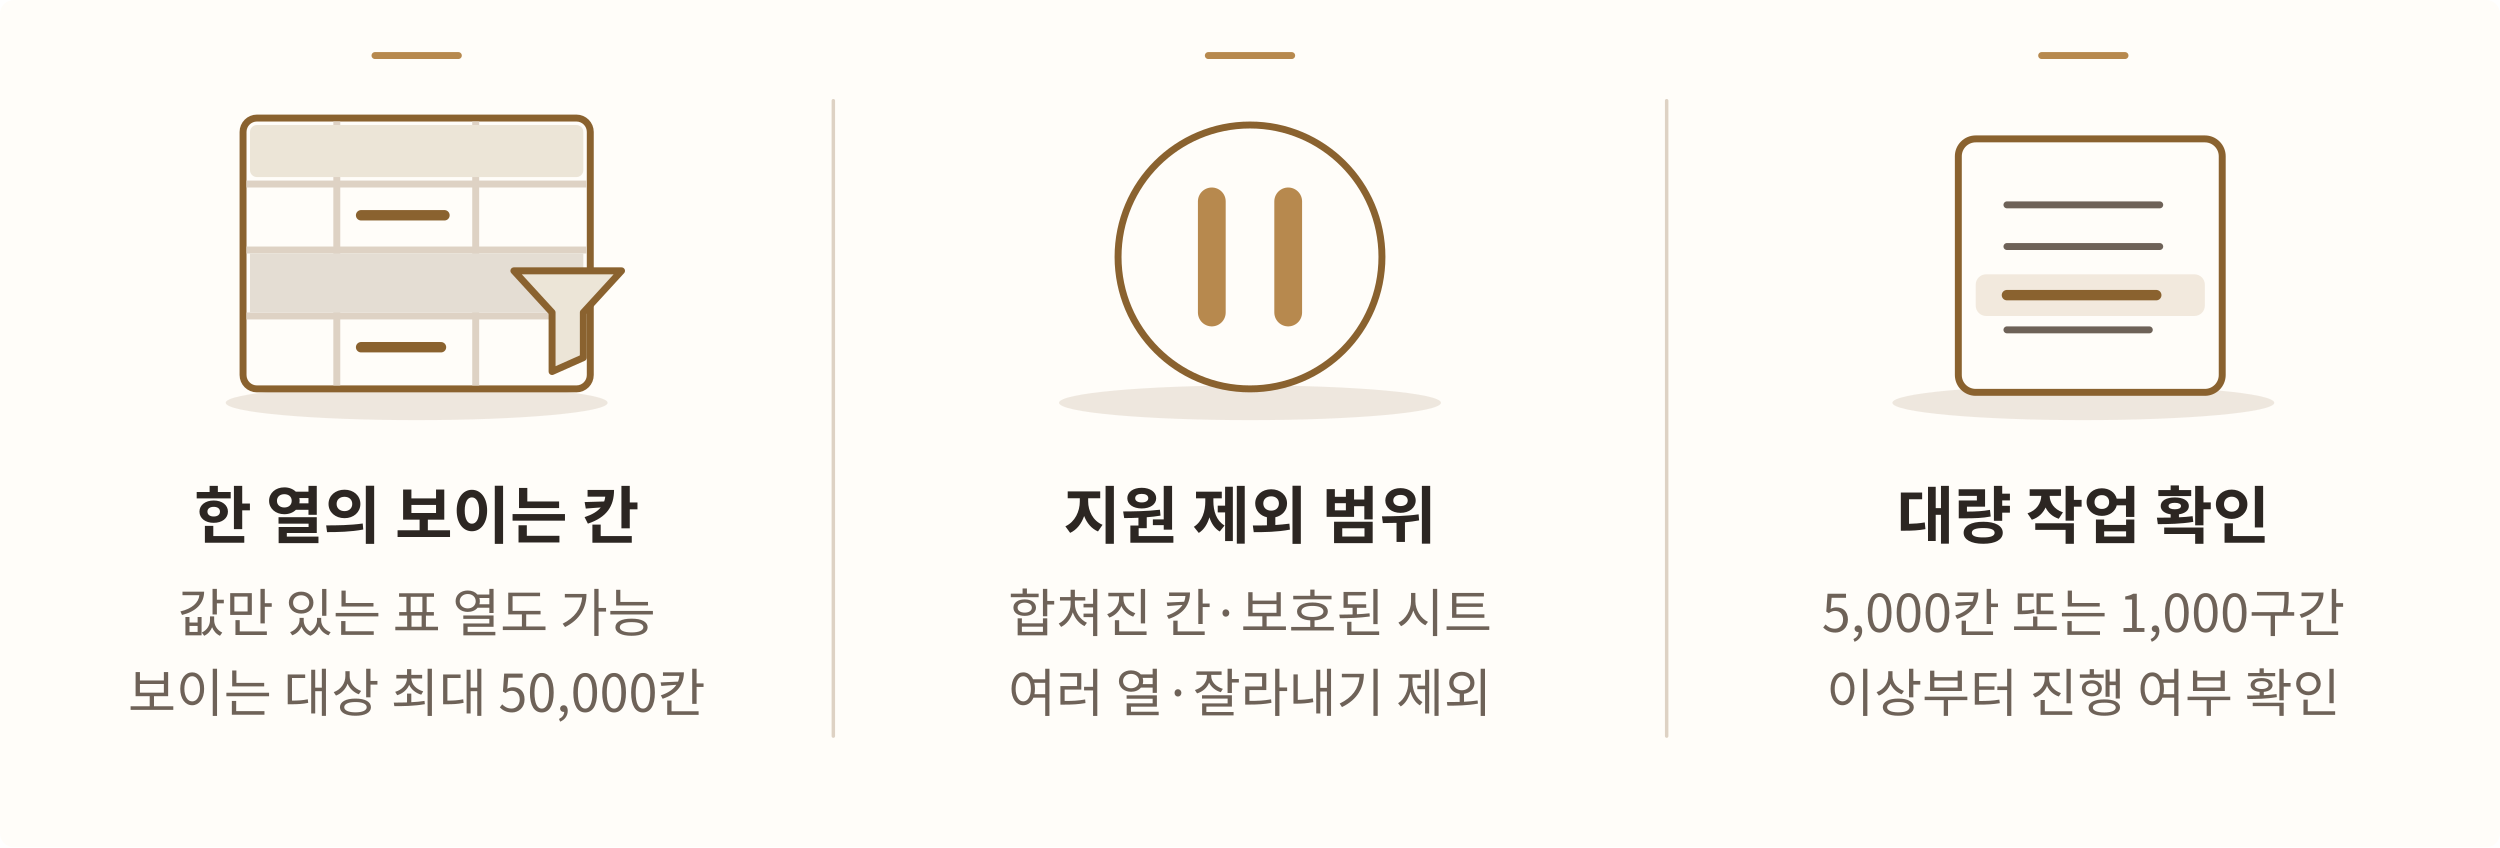
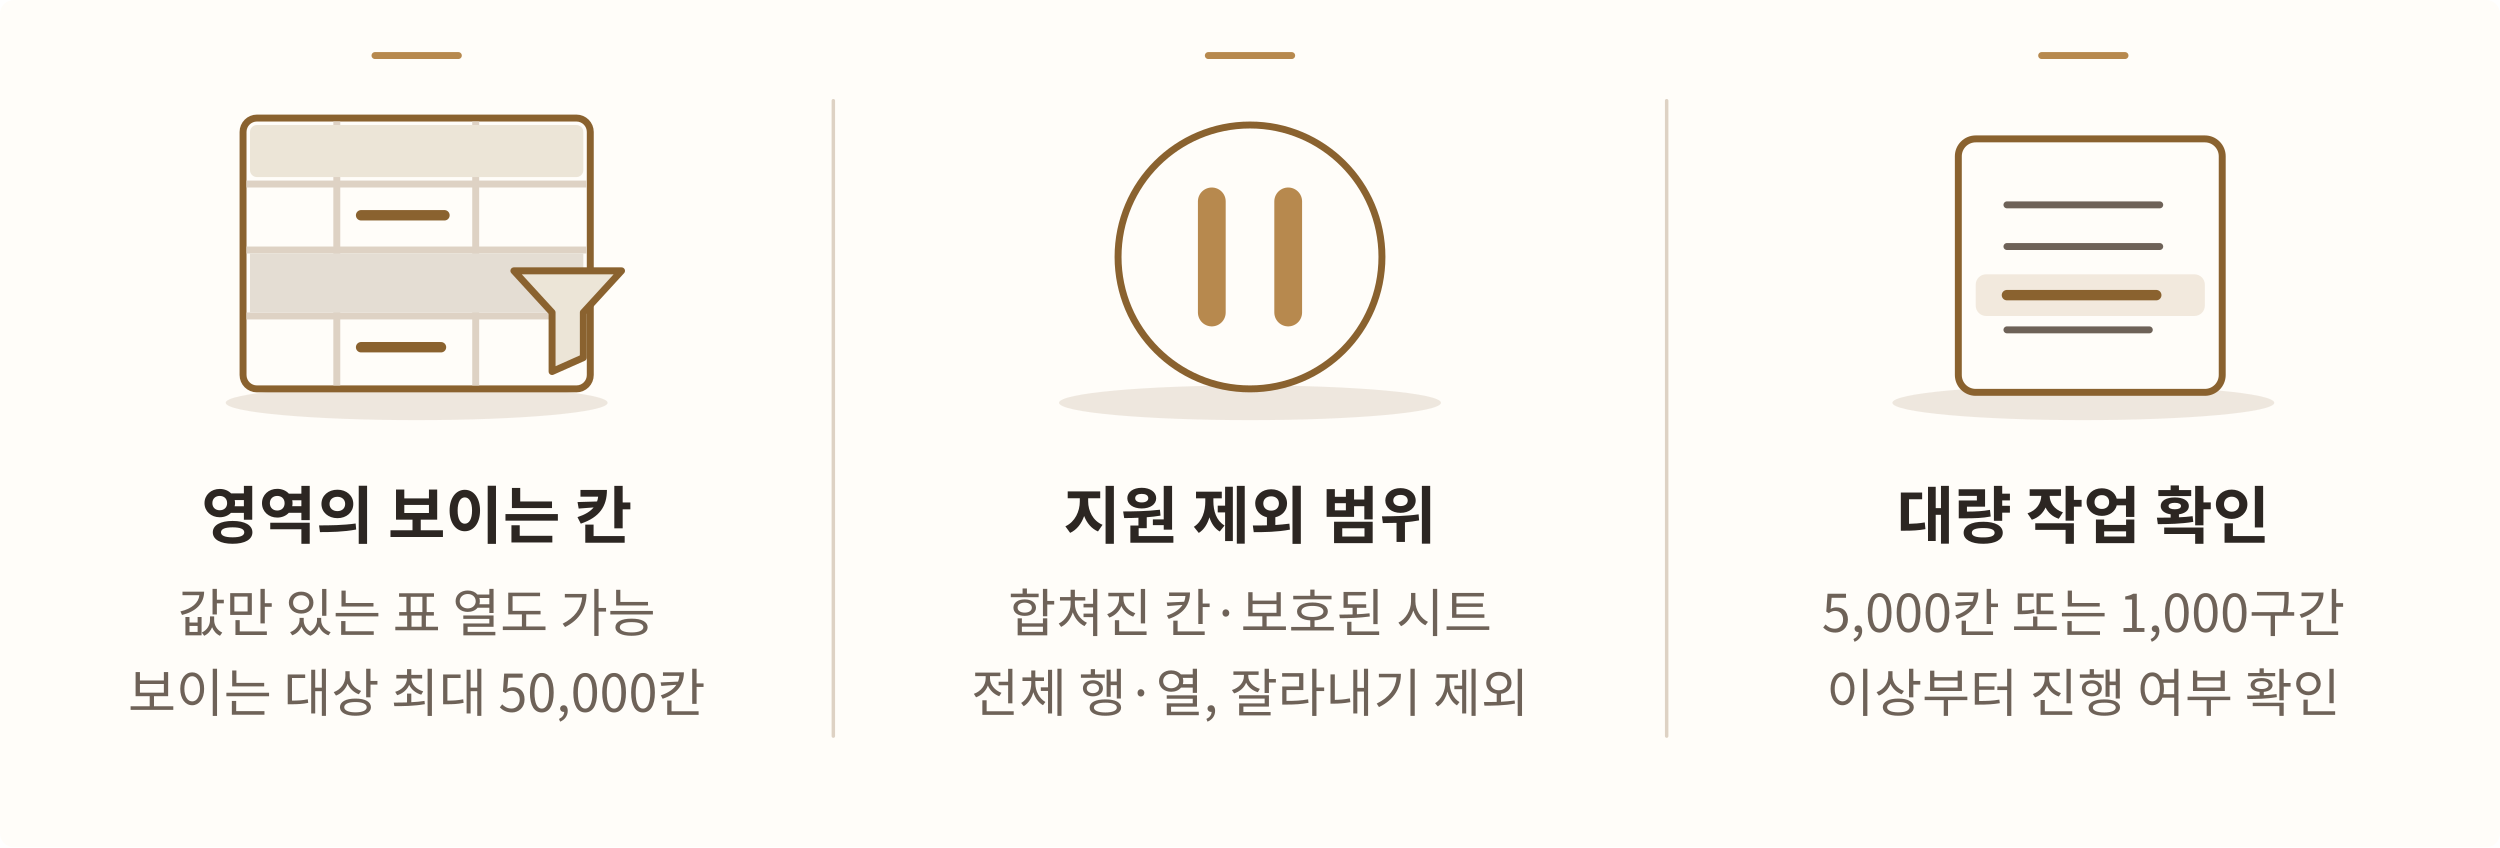
<svg xmlns="http://www.w3.org/2000/svg" width="720" height="244" viewBox="0 0 720 244" role="img" aria-labelledby="title desc">
  <g font-family="Noto Sans CJK KR, Noto Sans KR, Malgun Gothic, Segoe UI, sans-serif">
    <rect width="720" height="244" rx="4" fill="#fffdf9" />
    <path d="M108 16H132" fill="none" stroke="#b7894e" stroke-width="2" stroke-linecap="round" stroke-linejoin="round" />
    <g transform="translate(48 25)">
      <ellipse cx="72" cy="91" rx="55" ry="5" fill="#ded2c4" opacity=".5" />
      <rect x="22" y="9" width="100" height="78" rx="4" fill="#fffdf9" stroke="#8a622f" stroke-width="2" />
      <path d="M23 28H121M49 10V86M89 10V86M23 47H121M23 66H121" fill="none" stroke="#ded2c4" stroke-width="2" />
      <rect x="24" y="11" width="96" height="15" rx="2" fill="#ece5d7" />
      <rect x="24" y="48" width="96" height="17" fill="#e4ddd3" />
      <path d="M100 53L131 53L120 65V78L111 82V65Z" fill="#ece5d7" stroke="#8a622f" stroke-width="2" stroke-linecap="round" stroke-linejoin="round" />
      <path d="M56 37H80M56 75H79" fill="none" stroke="#8a622f" stroke-width="3" stroke-linecap="round" stroke-linejoin="round" />
    </g>
-     <text x="120.0" y="155" font-size="18" fill="#2c2622" font-weight="700" text-anchor="middle">한 열의 보이는 칸</text>
+     <text x="120.0" y="155" font-size="18" fill="#2c2622" font-weight="700" text-anchor="middle">영역의 보이는 칸</text>
    <text x="120.0" y="182" font-size="15" fill="#6e6258" font-weight="400" text-anchor="middle">값만 있는 표 열도 가능</text>
    <text x="120.0" y="205" font-size="15" fill="#6e6258" font-weight="400" text-anchor="middle">보이는 대상 최대 50,000칸</text>
    <path d="M240 29V212" fill="none" stroke="#ded2c4" stroke-width="1" stroke-linecap="round" stroke-linejoin="round" />
    <path d="M348 16H372" fill="none" stroke="#b7894e" stroke-width="2" stroke-linecap="round" stroke-linejoin="round" />
    <g transform="translate(288 25)">
      <ellipse cx="72" cy="91" rx="55" ry="5" fill="#ded2c4" opacity=".5" />
      <circle cx="72" cy="49" r="38" fill="#fffdf9" stroke="#8a622f" stroke-width="2" />
      <path d="M61 33V65M83 33V65" fill="none" stroke="#b7894e" stroke-width="8" stroke-linecap="round" stroke-linejoin="round" />
    </g>
    <text x="360.0" y="155" font-size="18" fill="#2c2622" font-weight="700" text-anchor="middle">지원 제외 범위</text>
    <text x="360.0" y="182" font-size="15" fill="#6e6258" font-weight="400" text-anchor="middle">합쳐진 칸·보호된 시트</text>
-     <text x="360.0" y="205" font-size="15" fill="#6e6258" font-weight="400" text-anchor="middle">여러 열·잘라내기 제외</text>
+     <text x="360.0" y="205" font-size="15" fill="#6e6258" font-weight="400" text-anchor="middle">전체 행·열, 잘라내기 제외</text>
    <path d="M480 29V212" fill="none" stroke="#ded2c4" stroke-width="1" stroke-linecap="round" stroke-linejoin="round" />
    <path d="M588 16H612" fill="none" stroke="#b7894e" stroke-width="2" stroke-linecap="round" stroke-linejoin="round" />
    <g transform="translate(528 25)">
      <ellipse cx="72" cy="91" rx="55" ry="5" fill="#ded2c4" opacity=".5" />
      <rect x="36" y="15" width="76" height="73" rx="5" fill="#fffdf9" stroke="#8a622f" stroke-width="2" />
      <path d="M50 34H94" fill="none" stroke="#6e6258" stroke-width="2" stroke-linecap="round" stroke-linejoin="round" />
      <path d="M50 46H94" fill="none" stroke="#6e6258" stroke-width="2" stroke-linecap="round" stroke-linejoin="round" />
      <path d="M50 58H82" fill="none" stroke="#6e6258" stroke-width="2" stroke-linecap="round" stroke-linejoin="round" />
      <path d="M50 70H91" fill="none" stroke="#6e6258" stroke-width="2" stroke-linecap="round" stroke-linejoin="round" />
      <rect x="42" y="55" width="64" height="10" rx="2" fill="#f2e9dd" stroke="#f2e9dd" stroke-width="2" />
      <path d="M50 60H93" fill="none" stroke="#8a622f" stroke-width="3" stroke-linecap="round" stroke-linejoin="round" />
    </g>
    <text x="600.0" y="155" font-size="18" fill="#2c2622" font-weight="700" text-anchor="middle">대량 작업 확인</text>
    <text x="600.0" y="182" font-size="15" fill="#6e6258" font-weight="400" text-anchor="middle">5,000칸 또는 1,000구간</text>
    <text x="600.0" y="205" font-size="15" fill="#6e6258" font-weight="400" text-anchor="middle">이상부터 진행 여부 확인</text>
  </g>
</svg>
